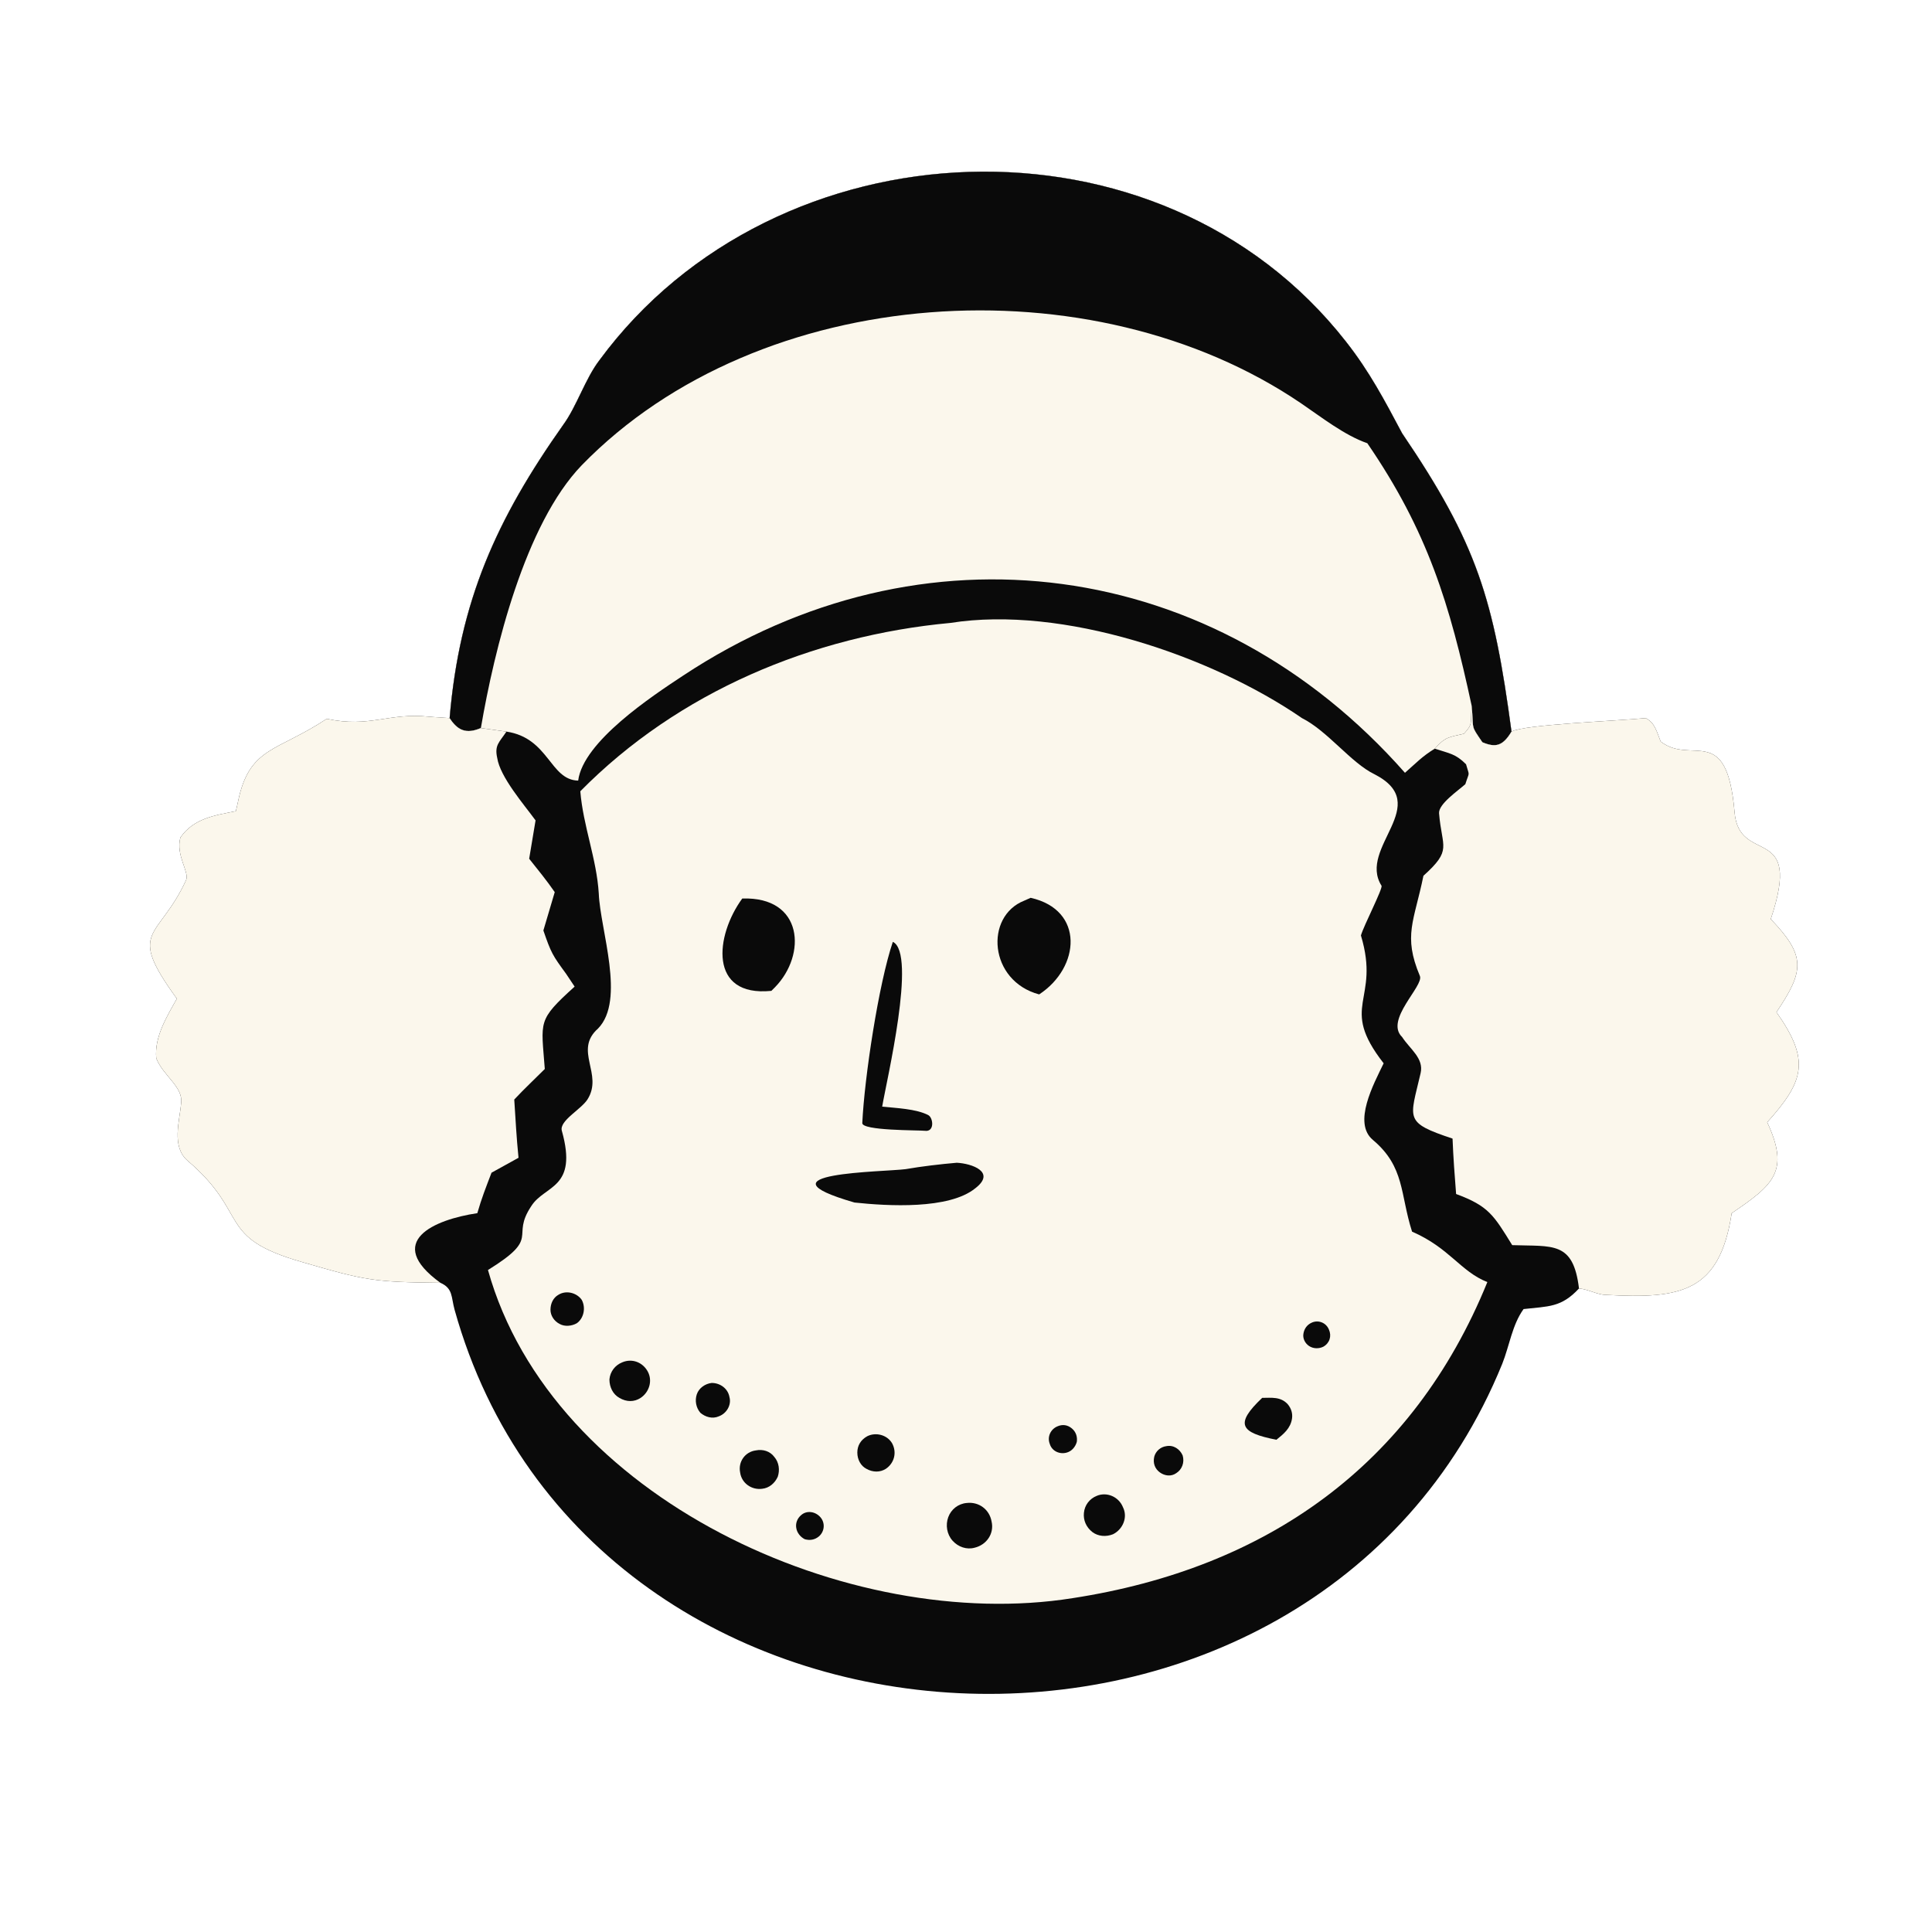
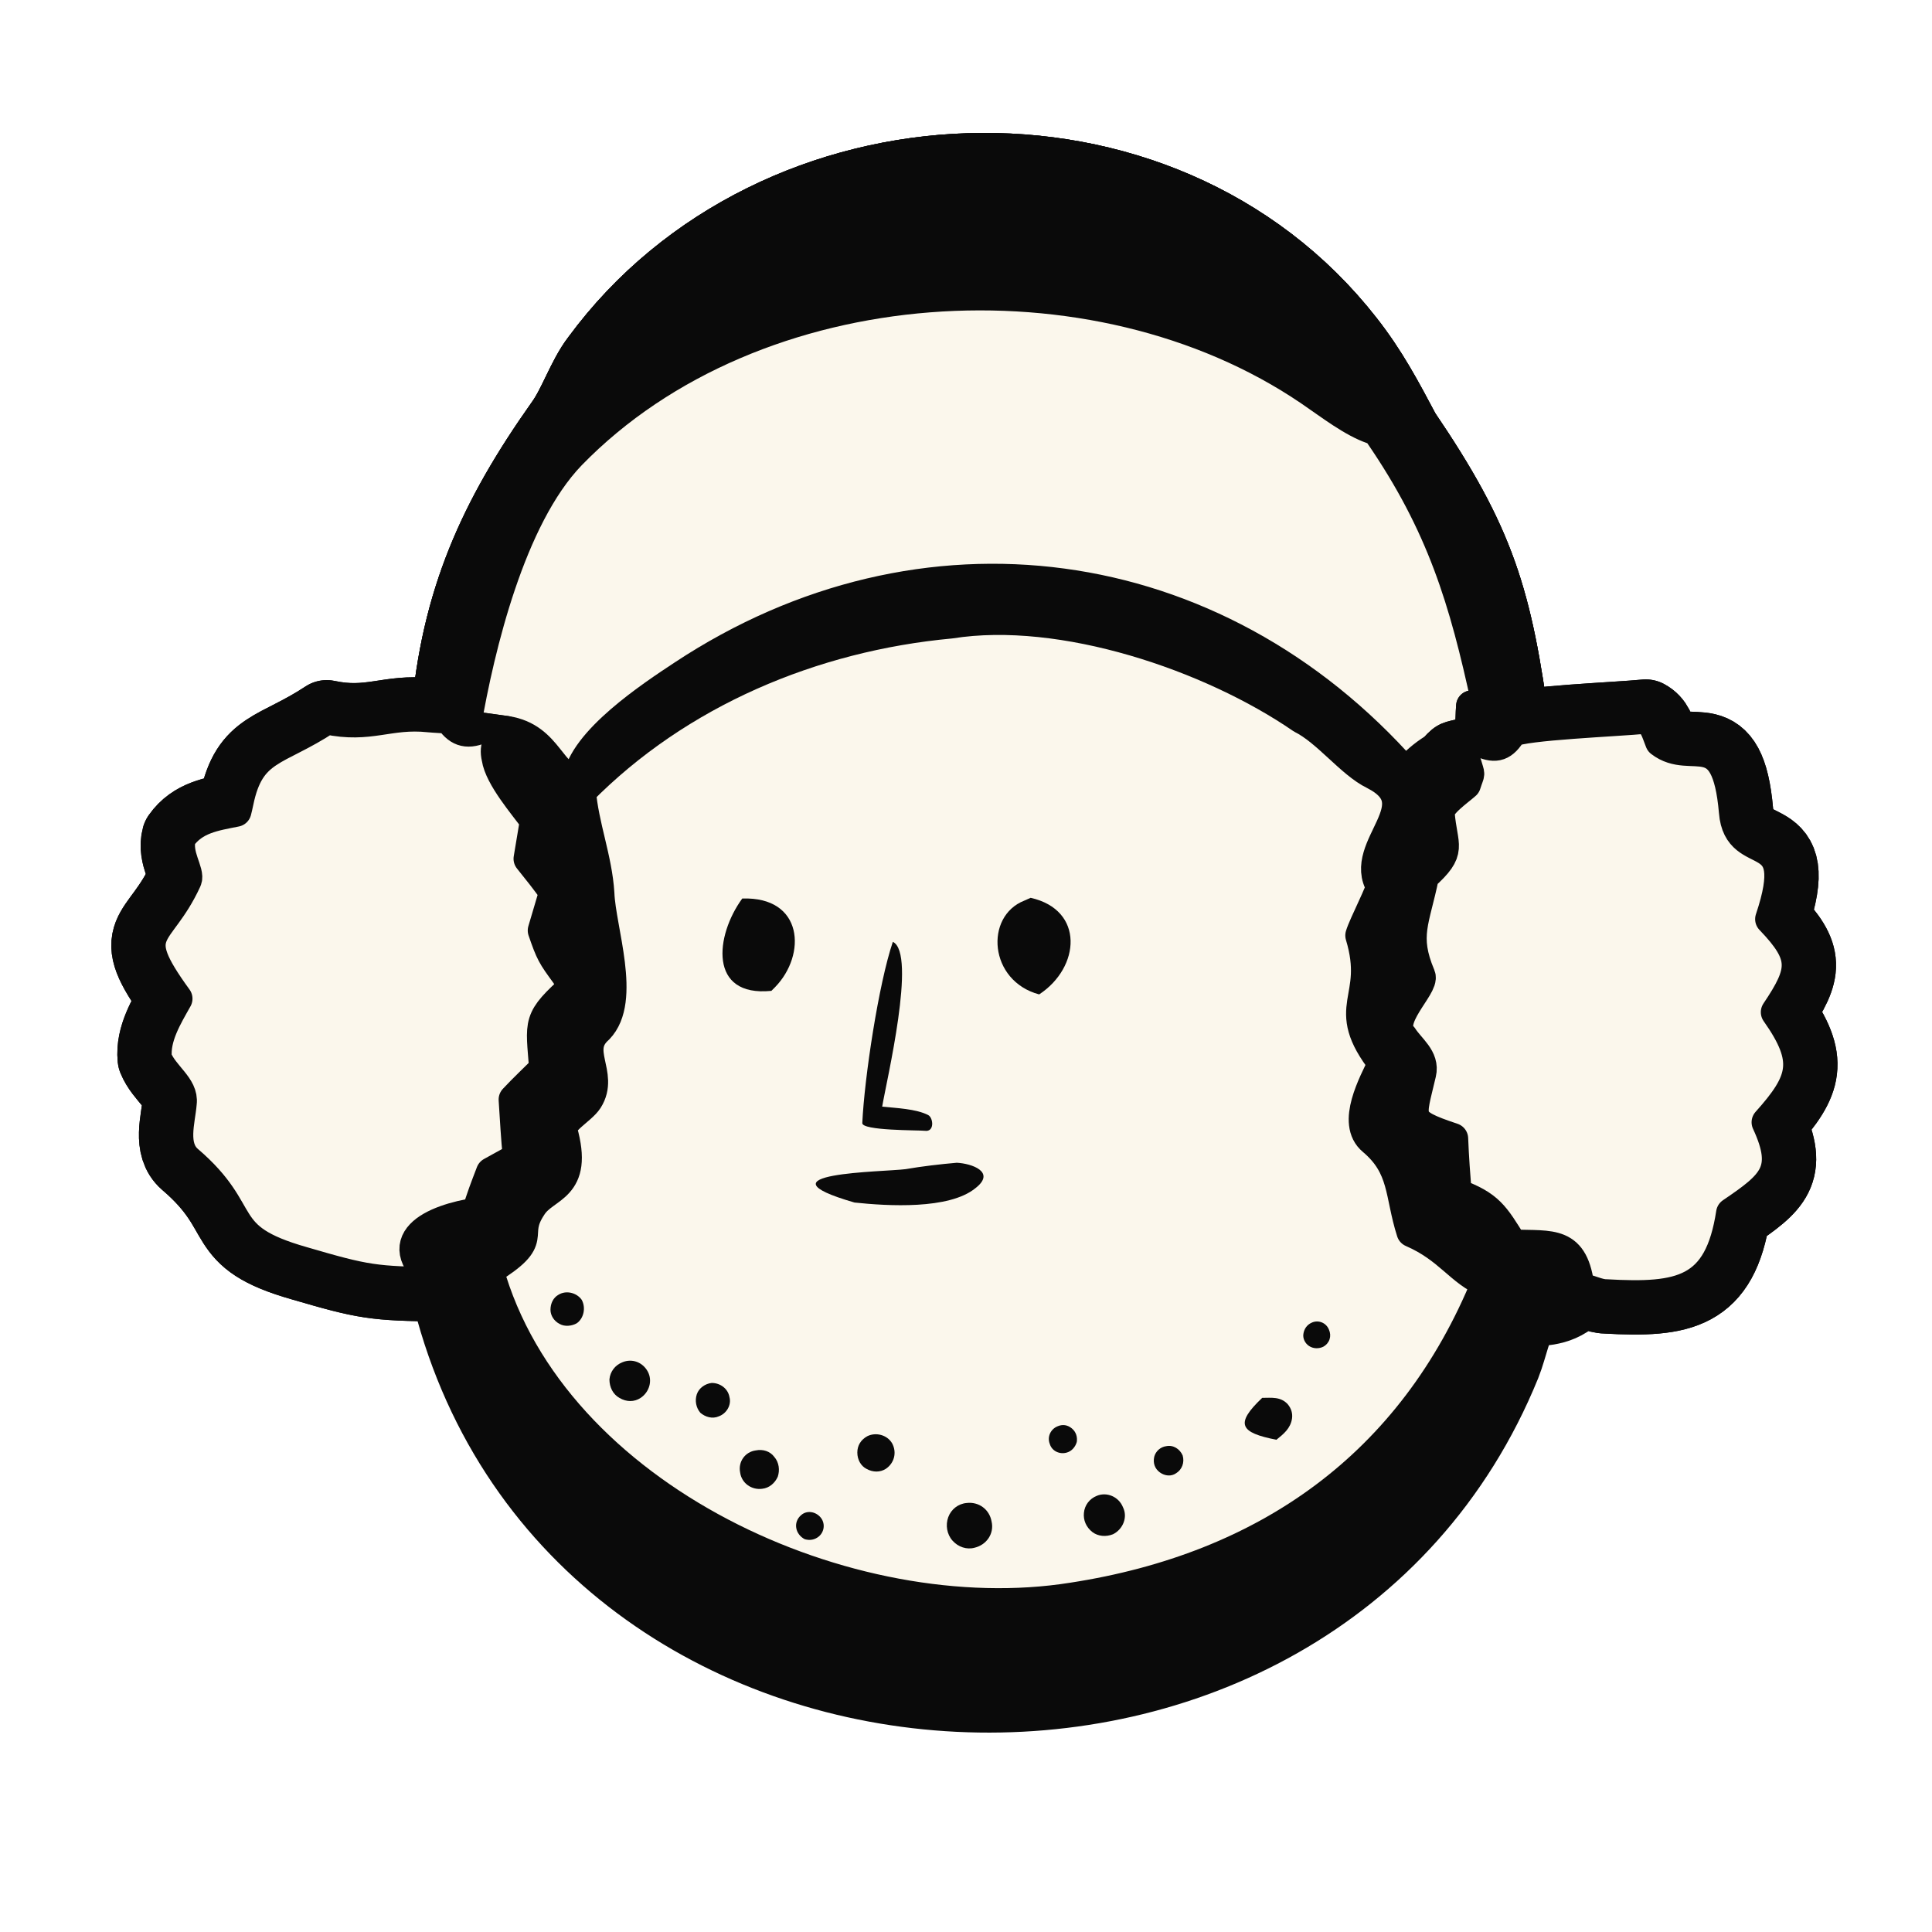
<svg xmlns="http://www.w3.org/2000/svg" viewBox="279 389 272 272">
+   <g data-outlined="1" fill="#0a0a0a" stroke="#0a0a0a" stroke-width="10.9" stroke-linejoin="round">
+     <path d="M342.3 490.1C343.7 473.6 348.9 462.1 358.3 448.8C360.2 446.2 361.4 442.3 363.4 439.7C388.2 406 442.3 403.6 468.5 437.1C471.8 441.3 473.9 445.3 476.4 450C487 465.6 489.3 473.4 491.8 492C493.5 491 506.7 490.5 510.7 490.1C512 490.8 512.2 491.9 512.8 493.4C517.2 496.8 522.1 490.6 523.2 503.3C523.8 511 532.9 504.7 528.3 518.4C533.3 523.6 533 525.7 529.1 531.5C533.9 538.3 533 541.2 527.8 547C531 553.9 528.7 555.8 522.8 559.8C521.1 570.9 515.7 571.9 505.1 571.3C503.9 571.3 502.6 570.5 501.3 570.4C498.8 573.1 497 572.9 493.5 573.3C491.9 575.5 491.5 578.5 490.5 581C463.9 646.4 362.1 641.8 343 573.4C342.5 571.6 342.8 570.4 341 569.6C331.7 569.5 330.5 569.3 321.6 566.7C309.3 563.2 314.3 560 305.4 552.4C303.1 550.4 304.3 546.8 304.5 544.3C304.8 542 302 540.5 301 538C300.7 535 302.5 532.1 303.9 529.6C296.7 519.7 301.3 521.4 305.2 512.9C305.7 511.8 303.7 509.4 304.4 506.9C306.3 504.2 309.2 503.8 312.2 503.2C312.3 502.8 312.4 502.4 312.5 501.9C314.1 494.1 317.9 494.9 325 490.2C331.1 491.5 333.7 489.3 339.4 489.9C340.5 490 341.1 490 342.3 490.1Z" />
+     <path d="M342.3 490.1C343.7 473.6 348.9 462.1 358.3 448.8C360.2 446.2 361.4 442.3 363.4 439.7C388.2 406 442.3 403.6 468.5 437.1C471.8 441.3 473.9 445.3 476.4 450C487 465.6 489.3 473.4 491.8 492C490.6 494 489.6 494.3 487.7 493.5C486 491 486.5 491.9 486.2 488.4C486 490.9 486.4 490.9 485.1 492.3C483 492.8 482.5 492.7 481 494.4C479.2 495.5 478.4 496.4 476.8 497.8C450 467.4 408.8 461.9 375.2 484.1C370.8 487 361.1 493.4 360.4 498.9C356.4 498.8 356.3 492.9 350.3 492L346.7 491.5C344.6 492.4 343.4 491.8 342.3 490.1Z" />
+     <path d="M342.3 490.1C343.7 473.6 348.9 462.1 358.3 448.8C360.2 446.2 361.4 442.3 363.4 439.7C388.2 406 442.3 403.6 468.5 437.1C471.8 441.3 473.9 445.3 476.4 450C487 465.6 489.3 473.4 491.8 492C490.6 494 489.6 494.3 487.7 493.5C486 491 486.5 491.9 486.2 488.4C483.1 474 480 463.8 471.5 451.4C468.3 450.3 465 447.7 462.2 445.8C432.8 425.8 386 428.7 360.9 454.5C352.9 462.8 348.6 480.4 346.7 491.5C344.6 492.4 343.4 491.8 342.3 490.1Z" />
+     <path d="M486.2 488.4C486.5 491.9 486 491 487.7 493.5C489.6 494.3 490.6 494 491.8 492C493.5 491 506.7 490.5 510.7 490.1C512 490.8 512.2 491.9 512.8 493.4C517.2 496.8 522.1 490.6 523.2 503.3C523.8 511 532.9 504.7 528.3 518.4C533.3 523.6 533 525.7 529.1 531.5C533.9 538.3 533 541.2 527.8 547C531 553.9 528.7 555.8 522.8 559.8C521.1 570.9 515.7 571.9 505.1 571.3C503.9 571.3 502.6 570.5 501.3 570.4C500.5 563.7 497.6 564.5 491.9 564.3C489.3 560.1 488.6 558.8 484 557.1C483.8 554.6 483.6 551.9 483.5 549.3C476.6 547 477.5 546.6 479 540.1C479.5 538 477.5 536.7 476.4 535C473.9 532.6 479.5 527.8 478.9 526.4C476.5 520.7 478.1 518.7 479.4 512.3C483.5 508.6 482 508.4 481.6 503.5C481.5 502.2 484.3 500.3 485.3 499.4C485.9 497.5 485.9 498.4 485.4 496.6C483.9 495.1 483.1 495.1 481 494.4C482.5 492.7 483 492.8 485.1 492.3C486.4 490.9 486 490.9 486.2 488.4Z" />
+     <path d="M325 490.2C331.1 491.5 333.7 489.3 339.4 489.9C340.5 490 341.1 490 342.3 490.1C343.4 491.8 344.6 492.4 346.7 491.5L350.3 492C349.3 493.5 348.6 493.9 349 495.7C349.4 498.4 352.8 502.3 354.4 504.5L353.5 509.9C354.7 511.4 356 513 357.1 514.6L355.5 520C356.6 523.2 356.8 523.5 358.7 526.1L359.9 527.9C354.6 532.7 355.2 532.7 355.7 539.5C354.3 540.9 352.8 542.3 351.4 543.8C351.6 546.8 351.7 549 352 552L348.2 554.1C347.4 556.2 346.8 557.7 346.2 559.8C340.1 560.7 333 563.8 341 569.6C331.7 569.5 330.5 569.3 321.6 566.7C309.3 563.2 314.3 560 305.4 552.4C303.1 550.4 304.3 546.8 304.5 544.3C304.8 542 302 540.5 301 538C300.7 535 302.5 532.1 303.9 529.6C296.7 519.7 301.3 521.4 305.2 512.9C305.7 511.8 303.7 509.4 304.4 506.9C306.3 504.2 309.2 503.8 312.2 503.2C312.3 502.8 312.4 502.4 312.5 501.9C314.1 494.1 317.9 494.9 325 490.2Z" />
+     <path d="M412.8 476.7C428.6 474.2 449.5 481.3 462.3 490.1C465.9 491.9 469.2 496.4 472.5 498C480.9 502.3 470.1 508.3 473.5 513.7C473.7 514.1 471 519.3 470.6 520.7C473.4 530 467.4 530.5 473.8 538.7C472.4 541.6 469.4 547.1 472.3 549.5C476.8 553.3 476.1 557.1 477.8 562.4C483.1 564.7 484.6 568 488.4 569.5C477.9 595.3 457.3 609.8 430 614C398.6 619 356.7 600 347.7 567.8C355.3 563.1 350.8 563.3 353.8 558.8C355.7 555.8 360.4 556.4 358.1 548.2C357.7 546.8 360.8 545.2 361.7 543.8C364 540.2 359.7 536.9 363.2 533.8C367.1 529.8 363.5 519.9 363.3 514.8C363 509.9 361.1 505.3 360.7 500.4C374.5 486.4 393.4 478.5 412.8 476.7Z" />
+     <path d="M383.5 515.5C392.1 515.2 392.6 523.4 388.1 528L387.6 528.5C378.7 529.4 379.7 520.7 383.5 515.5Z" />
+     <path d="M424.1 515.4C431.7 517.1 431.1 525.2 425.3 529C418.2 527.1 417.6 518 423.2 515.8L424.1 515.4Z" />
+     <path d="M413.7 552.7C415.8 552.8 419.3 554 416.3 556.3C412.6 559.3 404 558.8 399.3 558.3C384.8 554.1 403.5 554 406.5 553.6C408.8 553.2 411.4 552.9 413.7 552.7Z" />
+     <path d="M404.7 521.6C408.1 523.2 403.8 541.2 403.2 544.8C405.1 545 408 545.1 409.7 546C410.4 546.4 410.6 548.4 409.2 548.2C408.3 548.1 400.3 548.2 400.4 547.1C400.7 540.7 402.7 527.5 404.7 521.6Z" />
+   </g>
  <path fill="#0a0a0a" d="M342.3 490.1C343.7 473.6 348.9 462.1 358.3 448.8C360.2 446.2 361.4 442.3 363.4 439.7C388.2 406 442.3 403.6 468.5 437.1C471.8 441.3 473.9 445.3 476.4 450C487 465.6 489.3 473.4 491.8 492C493.5 491 506.7 490.5 510.7 490.1C512 490.8 512.2 491.9 512.8 493.4C517.2 496.8 522.1 490.6 523.2 503.3C523.8 511 532.9 504.7 528.3 518.4C533.3 523.6 533 525.7 529.1 531.5C533.9 538.3 533 541.2 527.8 547C531 553.9 528.7 555.8 522.8 559.8C521.1 570.9 515.7 571.9 505.1 571.3C503.9 571.3 502.6 570.5 501.3 570.4C498.8 573.1 497 572.9 493.5 573.3C491.9 575.5 491.5 578.5 490.5 581C463.9 646.4 362.1 641.8 343 573.4C342.5 571.6 342.8 570.4 341 569.6C331.7 569.5 330.5 569.3 321.6 566.7C309.3 563.2 314.3 560 305.4 552.4C303.1 550.4 304.3 546.8 304.5 544.3C304.8 542 302 540.5 301 538C300.7 535 302.5 532.1 303.9 529.6C296.7 519.7 301.3 521.4 305.2 512.9C305.7 511.8 303.7 509.4 304.4 506.9C306.3 504.2 309.2 503.8 312.2 503.2C312.3 502.8 312.4 502.4 312.5 501.9C314.1 494.1 317.9 494.9 325 490.2C331.1 491.5 333.7 489.3 339.4 489.9C340.5 490 341.1 490 342.3 490.1Z" />
-   <path fill="#fbf7ec" d="M342.3 490.1C343.7 473.6 348.9 462.1 358.3 448.8C360.2 446.2 361.4 442.3 363.4 439.7C388.2 406 442.3 403.6 468.5 437.1C471.8 441.3 473.9 445.3 476.4 450C487 465.6 489.3 473.4 491.8 492C490.6 494 489.6 494.3 487.7 493.5C486 491 486.5 491.9 486.2 488.4C486 490.9 486.4 490.9 485.1 492.3C483 492.8 482.5 492.7 481 494.4C479.2 495.5 478.4 496.4 476.8 497.8C450 467.4 408.8 461.9 375.2 484.1C370.8 487 361.1 493.4 360.4 498.9C356.4 498.8 356.3 492.9 350.3 492L346.7 491.5C344.6 492.4 343.4 491.8 342.3 490.1Z" />
+   <path stroke="#0a0a0a" stroke-width="4.4" stroke-linejoin="round" fill="#fbf7ec" d="M342.3 490.1C343.7 473.6 348.9 462.1 358.3 448.8C360.2 446.2 361.4 442.3 363.4 439.7C388.2 406 442.3 403.6 468.5 437.1C471.8 441.3 473.9 445.3 476.4 450C487 465.6 489.3 473.4 491.8 492C490.6 494 489.6 494.3 487.7 493.5C486 491 486.5 491.9 486.2 488.4C486 490.9 486.4 490.9 485.1 492.3C483 492.8 482.5 492.7 481 494.4C479.2 495.5 478.4 496.4 476.8 497.8C450 467.4 408.8 461.9 375.2 484.1C370.8 487 361.1 493.4 360.4 498.9C356.4 498.8 356.3 492.9 350.3 492L346.7 491.5C344.6 492.4 343.4 491.8 342.3 490.1Z" />
  <path fill="#0a0a0a" d="M342.3 490.1C343.7 473.6 348.9 462.1 358.3 448.8C360.2 446.2 361.4 442.3 363.4 439.7C388.2 406 442.3 403.6 468.5 437.1C471.8 441.3 473.9 445.3 476.4 450C487 465.6 489.3 473.4 491.8 492C490.6 494 489.6 494.3 487.7 493.5C486 491 486.5 491.9 486.2 488.4C483.1 474 480 463.8 471.5 451.4C468.3 450.3 465 447.7 462.2 445.8C432.8 425.8 386 428.7 360.9 454.5C352.9 462.8 348.6 480.4 346.7 491.5C344.6 492.4 343.4 491.8 342.3 490.1Z" />
-   <path fill="#fbf7ec" d="M486.2 488.4C486.5 491.9 486 491 487.7 493.5C489.6 494.3 490.6 494 491.8 492C493.5 491 506.7 490.5 510.7 490.1C512 490.8 512.2 491.9 512.8 493.4C517.2 496.8 522.1 490.6 523.2 503.3C523.8 511 532.9 504.7 528.3 518.4C533.3 523.6 533 525.7 529.1 531.5C533.9 538.3 533 541.2 527.8 547C531 553.9 528.7 555.8 522.8 559.8C521.1 570.9 515.7 571.9 505.1 571.3C503.9 571.3 502.6 570.5 501.3 570.4C500.5 563.7 497.6 564.5 491.9 564.3C489.3 560.1 488.6 558.8 484 557.1C483.8 554.6 483.6 551.9 483.5 549.3C476.6 547 477.5 546.6 479 540.1C479.5 538 477.5 536.7 476.4 535C473.9 532.6 479.5 527.8 478.9 526.4C476.5 520.7 478.1 518.7 479.4 512.3C483.5 508.6 482 508.4 481.6 503.5C481.5 502.2 484.3 500.3 485.3 499.4C485.9 497.5 485.9 498.4 485.4 496.6C483.9 495.1 483.1 495.1 481 494.4C482.5 492.7 483 492.8 485.1 492.3C486.4 490.9 486 490.9 486.2 488.4Z" />
-   <path fill="#fbf7ec" d="M325 490.2C331.1 491.5 333.7 489.3 339.4 489.9C340.5 490 341.1 490 342.3 490.1C343.4 491.8 344.6 492.4 346.7 491.5L350.3 492C349.3 493.5 348.6 493.9 349 495.7C349.4 498.4 352.8 502.3 354.4 504.5L353.5 509.9C354.7 511.4 356 513 357.1 514.6L355.5 520C356.6 523.2 356.8 523.5 358.7 526.1L359.9 527.9C354.6 532.7 355.2 532.7 355.7 539.5C354.3 540.9 352.8 542.3 351.4 543.8C351.6 546.8 351.7 549 352 552L348.2 554.1C347.4 556.2 346.8 557.7 346.2 559.8C340.1 560.7 333 563.8 341 569.6C331.7 569.5 330.5 569.3 321.6 566.7C309.3 563.2 314.3 560 305.4 552.4C303.1 550.4 304.3 546.8 304.5 544.3C304.8 542 302 540.5 301 538C300.7 535 302.5 532.1 303.9 529.6C296.7 519.7 301.3 521.4 305.2 512.9C305.7 511.8 303.7 509.4 304.4 506.9C306.3 504.2 309.2 503.8 312.2 503.2C312.3 502.8 312.4 502.4 312.5 501.9C314.1 494.1 317.9 494.9 325 490.2Z" />
-   <path fill="#fbf7ec" d="M412.8 476.7C428.6 474.2 449.5 481.3 462.3 490.1C465.9 491.9 469.2 496.4 472.5 498C480.9 502.3 470.1 508.3 473.5 513.7C473.7 514.1 471 519.3 470.6 520.7C473.4 530 467.4 530.5 473.8 538.7C472.4 541.6 469.4 547.1 472.3 549.5C476.8 553.3 476.1 557.1 477.8 562.4C483.1 564.7 484.6 568 488.4 569.5C477.9 595.3 457.3 609.8 430 614C398.6 619 356.7 600 347.7 567.8C355.3 563.1 350.8 563.3 353.8 558.8C355.7 555.8 360.4 556.4 358.1 548.2C357.7 546.8 360.8 545.2 361.7 543.8C364 540.2 359.7 536.9 363.2 533.8C367.1 529.8 363.5 519.9 363.3 514.8C363 509.9 361.1 505.3 360.7 500.4C374.5 486.4 393.4 478.5 412.8 476.7Z" />
+   <path stroke="#0a0a0a" stroke-width="4.4" stroke-linejoin="round" fill="#fbf7ec" d="M486.2 488.4C486.5 491.9 486 491 487.7 493.5C489.6 494.3 490.6 494 491.8 492C493.5 491 506.7 490.5 510.7 490.1C512 490.8 512.2 491.9 512.8 493.4C517.2 496.8 522.1 490.6 523.2 503.3C523.8 511 532.9 504.7 528.3 518.4C533.3 523.6 533 525.7 529.1 531.5C533.9 538.3 533 541.2 527.8 547C531 553.9 528.7 555.8 522.8 559.8C521.1 570.9 515.7 571.9 505.1 571.3C503.9 571.3 502.6 570.5 501.3 570.4C500.5 563.7 497.6 564.5 491.9 564.3C489.3 560.1 488.6 558.8 484 557.1C483.8 554.6 483.6 551.9 483.5 549.3C476.6 547 477.5 546.6 479 540.1C479.5 538 477.5 536.7 476.4 535C473.9 532.6 479.5 527.8 478.9 526.4C476.5 520.7 478.1 518.7 479.4 512.3C483.5 508.6 482 508.4 481.6 503.5C481.5 502.2 484.3 500.3 485.3 499.4C485.9 497.5 485.9 498.4 485.4 496.6C483.9 495.1 483.1 495.1 481 494.4C482.5 492.7 483 492.8 485.1 492.3C486.4 490.9 486 490.9 486.2 488.4Z" />
+   <path stroke="#0a0a0a" stroke-width="4.4" stroke-linejoin="round" fill="#fbf7ec" d="M325 490.2C331.1 491.5 333.7 489.3 339.4 489.9C340.5 490 341.1 490 342.3 490.1C343.4 491.8 344.6 492.4 346.7 491.5L350.3 492C349.3 493.5 348.6 493.9 349 495.7C349.4 498.4 352.8 502.3 354.4 504.5L353.5 509.9C354.7 511.4 356 513 357.1 514.6L355.5 520C356.6 523.2 356.8 523.5 358.7 526.1L359.9 527.9C354.6 532.7 355.2 532.7 355.7 539.5C354.3 540.9 352.8 542.3 351.4 543.8C351.6 546.8 351.7 549 352 552L348.2 554.1C347.4 556.2 346.8 557.7 346.2 559.8C340.1 560.7 333 563.8 341 569.6C331.7 569.5 330.5 569.3 321.6 566.7C309.3 563.2 314.3 560 305.4 552.4C303.1 550.4 304.3 546.8 304.5 544.3C304.8 542 302 540.5 301 538C300.7 535 302.5 532.1 303.9 529.6C296.7 519.7 301.3 521.4 305.2 512.9C305.7 511.8 303.7 509.4 304.4 506.9C306.3 504.2 309.2 503.8 312.2 503.2C312.3 502.8 312.4 502.4 312.5 501.9C314.1 494.1 317.9 494.9 325 490.2Z" />
+   <path stroke="#0a0a0a" stroke-width="4.4" stroke-linejoin="round" fill="#fbf7ec" d="M412.8 476.7C428.6 474.2 449.5 481.3 462.3 490.1C465.9 491.9 469.2 496.4 472.5 498C480.9 502.3 470.1 508.3 473.5 513.7C473.7 514.1 471 519.3 470.6 520.7C473.4 530 467.4 530.5 473.8 538.7C472.4 541.6 469.4 547.1 472.3 549.5C476.8 553.3 476.1 557.1 477.8 562.4C483.1 564.7 484.6 568 488.4 569.5C477.9 595.3 457.3 609.8 430 614C398.6 619 356.7 600 347.7 567.8C355.3 563.1 350.8 563.3 353.8 558.8C355.7 555.8 360.4 556.4 358.1 548.2C357.7 546.8 360.8 545.2 361.7 543.8C364 540.2 359.7 536.9 363.2 533.8C367.1 529.8 363.5 519.9 363.3 514.8C363 509.9 361.1 505.3 360.7 500.4C374.5 486.4 393.4 478.5 412.8 476.7Z" />
  <path fill="#0a0a0a" d="M383.5 515.5C392.1 515.2 392.6 523.4 388.1 528L387.6 528.5C378.7 529.4 379.7 520.7 383.5 515.5Z" />
  <path fill="#0a0a0a" d="M424.1 515.4C431.7 517.1 431.1 525.2 425.3 529C418.2 527.1 417.6 518 423.2 515.8L424.1 515.4Z" />
  <path fill="#0a0a0a" d="M413.7 552.7C415.8 552.8 419.3 554 416.3 556.3C412.6 559.3 404 558.8 399.3 558.3C384.8 554.1 403.5 554 406.5 553.6C408.8 553.2 411.4 552.9 413.7 552.7Z" />
  <path fill="#0a0a0a" d="M404.7 521.6C408.1 523.2 403.8 541.2 403.2 544.8C405.1 545 408 545.1 409.7 546C410.4 546.4 410.6 548.4 409.2 548.2C408.3 548.1 400.3 548.2 400.4 547.1C400.7 540.7 402.7 527.5 404.7 521.6Z" />
  <path fill="#0a0a0a" d="M415.1 600.6C416.8 600.4 418.3 601.5 418.6 603.2C419 604.9 417.9 606.5 416.2 606.9C415.1 607.2 413.9 606.8 413.1 605.9C412.3 605 412.1 603.7 412.5 602.6C412.9 601.5 413.9 600.7 415.1 600.6Z" />
  <path fill="#0a0a0a" d="M456.7 585.8C458 585.8 459.3 585.6 460.3 586.7C460.8 587.3 461 588 460.9 588.7C460.7 590.1 459.7 590.9 458.7 591.7C453.6 590.7 452.8 589.5 456.7 585.8Z" />
  <path fill="#0a0a0a" d="M433.4 599.6C434.8 599 436.5 599.7 437.1 601.2C437.8 602.6 437.1 604.3 435.7 605C434.7 605.4 433.6 605.3 432.8 604.7C431.9 604 431.5 603 431.6 602C431.7 600.9 432.4 600 433.4 599.6Z" />
  <path fill="#0a0a0a" d="M366.6 580.8C368 580.2 369.5 580.8 370.2 582.1C370.9 583.4 370.4 585 369.2 585.8C368.3 586.4 367.2 586.4 366.2 585.8C365.3 585.3 364.8 584.3 364.8 583.2C364.9 582.1 365.6 581.2 366.6 580.8Z" />
  <path fill="#0a0a0a" d="M385.4 593.2C386.4 593 387.4 593.3 388 594.1C388.7 594.9 388.8 596 388.5 596.9C388.1 597.8 387.3 598.5 386.3 598.6C384.8 598.8 383.4 597.8 383.2 596.3C382.9 594.8 383.9 593.4 385.4 593.2Z" />
  <path fill="#0a0a0a" d="M401.1 591.2C402.3 590.6 403.9 591 404.6 592.2C405.3 593.5 404.9 595 403.7 595.8C402.9 596.3 401.9 596.3 401 595.8C400.2 595.4 399.7 594.5 399.7 593.5C399.7 592.5 400.2 591.7 401.1 591.2Z" />
  <path fill="#0a0a0a" d="M379.2 583.7C380.4 583.7 381.5 584.5 381.7 585.7C382 586.8 381.3 588 380.2 588.4C379.3 588.8 378.3 588.5 377.6 587.9C377 587.2 376.8 586.2 377.1 585.3C377.4 584.4 378.3 583.8 379.2 583.7Z" />
  <path fill="#0a0a0a" d="M357.6 571.3C358.7 570.6 360.2 571 360.9 572C361.5 573.1 361.2 574.6 360.2 575.3C359.5 575.7 358.5 575.8 357.8 575.4C357 575 356.5 574.2 356.5 573.4C356.5 572.5 356.9 571.7 357.6 571.3Z" />
  <path fill="#0a0a0a" d="M443.2 592.6C444.2 592.4 445.1 593 445.5 593.9C445.8 594.9 445.4 595.9 444.6 596.4C443.9 596.9 443 596.8 442.3 596.3C441.6 595.8 441.3 595 441.5 594.1C441.7 593.3 442.4 592.7 443.2 592.6Z" />
  <path fill="#0a0a0a" d="M427.9 589.8C428.6 589.5 429.3 589.6 429.9 590.1C430.5 590.6 430.7 591.3 430.6 592C430.4 592.7 429.9 593.3 429.2 593.5C428.2 593.8 427.1 593.3 426.8 592.3C426.4 591.3 426.9 590.2 427.9 589.8Z" />
  <path fill="#0a0a0a" d="M391.8 602.3C392.6 601.6 393.8 601.8 394.5 602.6C395.2 603.4 395.1 604.6 394.3 605.3C393.7 605.8 393 605.9 392.3 605.7C391.7 605.4 391.2 604.8 391.1 604.1C391 603.5 391.2 602.8 391.8 602.3Z" />
  <path fill="#0a0a0a" d="M463.7 575.2C464.6 574.8 465.7 575.2 466.1 576.2C466.5 577.1 466.2 578.1 465.3 578.6C464.7 578.9 463.9 578.9 463.3 578.5C462.7 578.1 462.4 577.4 462.5 576.8C462.6 576.1 463 575.5 463.7 575.2Z" />
</svg>
